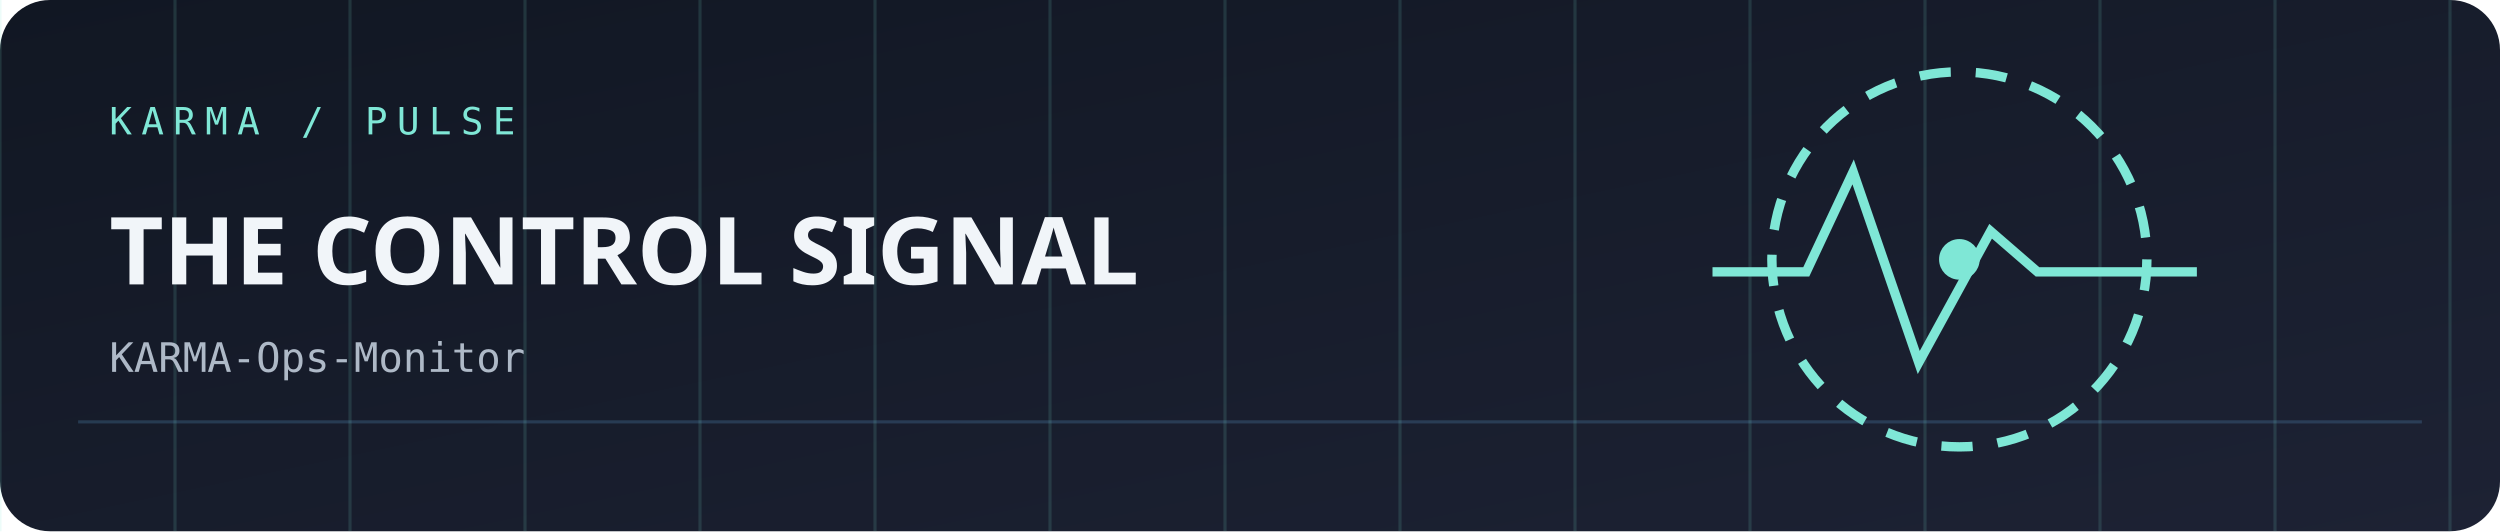
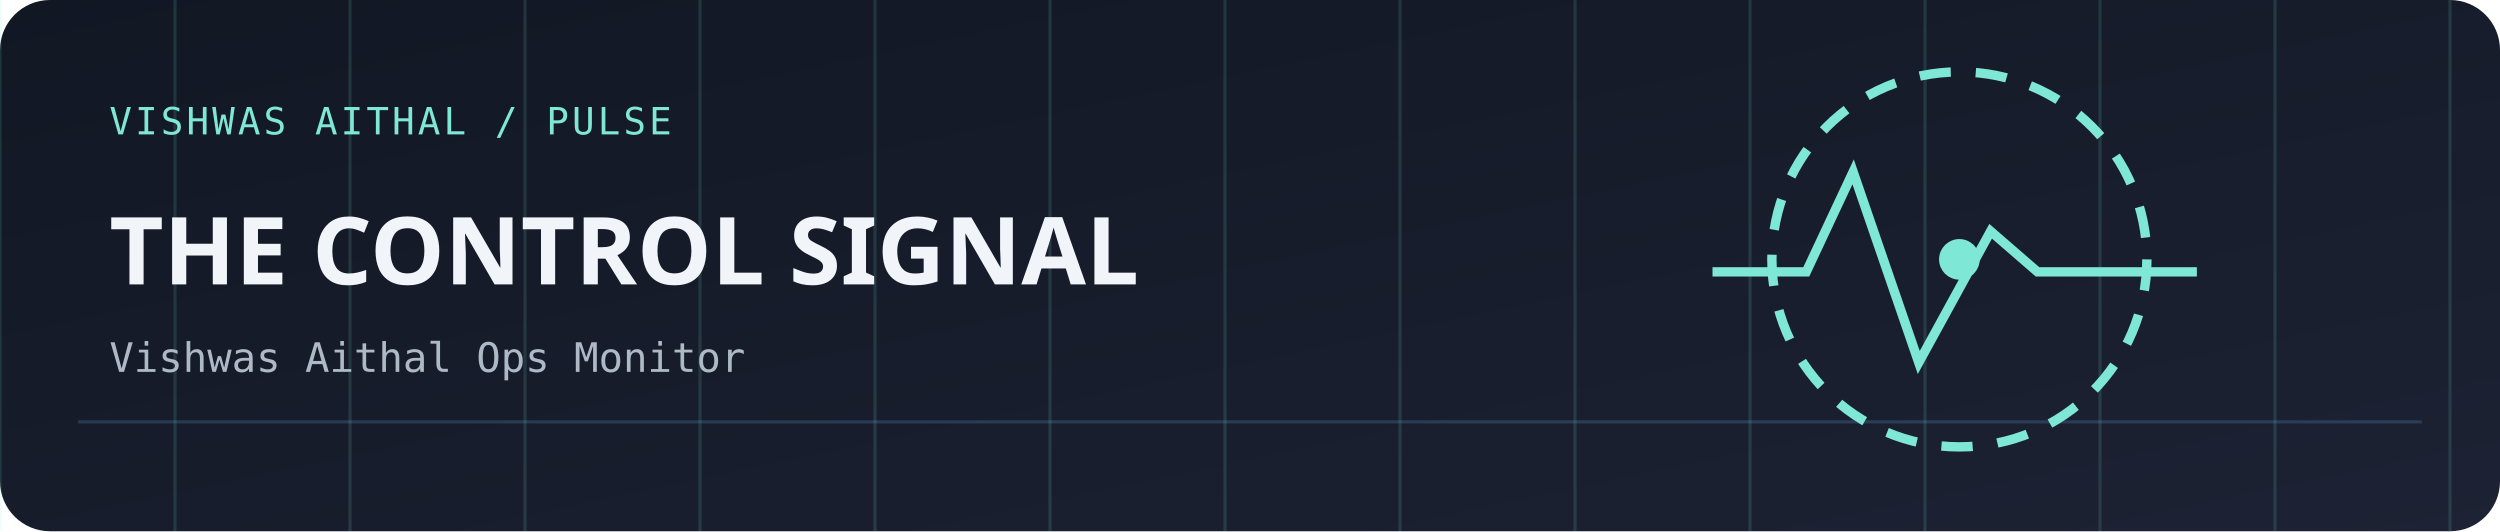
- <svg xmlns="http://www.w3.org/2000/svg" viewBox="0 0 800 170" role="img" aria-label="KARMA-Ops-Monitor original pulse animated artwork">
+ <svg xmlns="http://www.w3.org/2000/svg" viewBox="0 0 800 170" role="img" aria-label="Vishwas Aithal Ops Monitor original pulse animated artwork">
  <defs>
    <linearGradient id="bg" x2="1" y2="1">
      <stop stop-color="#111723" />
      <stop offset="1" stop-color="#1d2234" />
    </linearGradient>
    <linearGradient id="line">
      <stop stop-color="#7fe7d6" />
      <stop offset="1" stop-color="#4e83ae" />
    </linearGradient>
  </defs>
  <rect width="800" height="170" rx="16" fill="url(#bg)" />
  <path d="M25 135H775" stroke="#4e83ae" opacity=".3" />
  <g opacity=".14" stroke="#7fe7d6">
    <path d="M0 0v170" />
    <path d="M56 0v170" />
    <path d="M112 0v170" />
    <path d="M168 0v170" />
    <path d="M224 0v170" />
    <path d="M280 0v170" />
    <path d="M336 0v170" />
    <path d="M392 0v170" />
    <path d="M448 0v170" />
    <path d="M504 0v170" />
    <path d="M560 0v170" />
    <path d="M616 0v170" />
    <path d="M672 0v170" />
    <path d="M728 0v170" />
    <path d="M784 0v170" />
  </g>
-   <text x="35" y="43" fill="#7fe7d6" font-size="12" font-family="monospace" letter-spacing="3">KARMA / PULSE</text>
+   <text x="35" y="43" fill="#7fe7d6" font-size="12" font-family="monospace" letter-spacing="1">VISHWAS AITHAL / PULSE</text>
  <text x="35" y="91" fill="#f1f5f9" font-size="30" font-weight="bold" font-family="sans-serif">THE CONTROL SIGNAL</text>
-   <text x="35" y="119" fill="#aeb9c7" font-size="13" font-family="monospace">KARMA-Ops-Monitor</text>
+   <text x="35" y="119" fill="#aeb9c7" font-size="13" font-family="monospace">Vishwas Aithal Ops Monitor</text>
  <g class="art">
    <g stroke="#7fe7d6" fill="none" stroke-width="3">
      <circle cx="627" cy="83" r="60" stroke-dasharray="10 8" />
      <path d="M548 87h30l15-32 21 61 23-42 15 13h51" />
      <circle cx="627" cy="83" r="5" fill="#7fe7d6" />
    </g>
  </g>
  <path class="sweep" d="M0 157h800" stroke="url(#line)" stroke-width="2" stroke-dasharray="90 710">
    <animate attributeName="stroke-dashoffset" from="0" to="-800" dur="8s" repeatCount="indefinite" />
  </path>
  <style>.art{transform-origin:627px 84px;animation:float 4s ease-in-out infinite alternate}@keyframes float{to{transform:translateY(-7px) scale(1.035)}}@media(prefers-reduced-motion:reduce){.art{animation:none}.sweep{display:none}}</style>
</svg>
